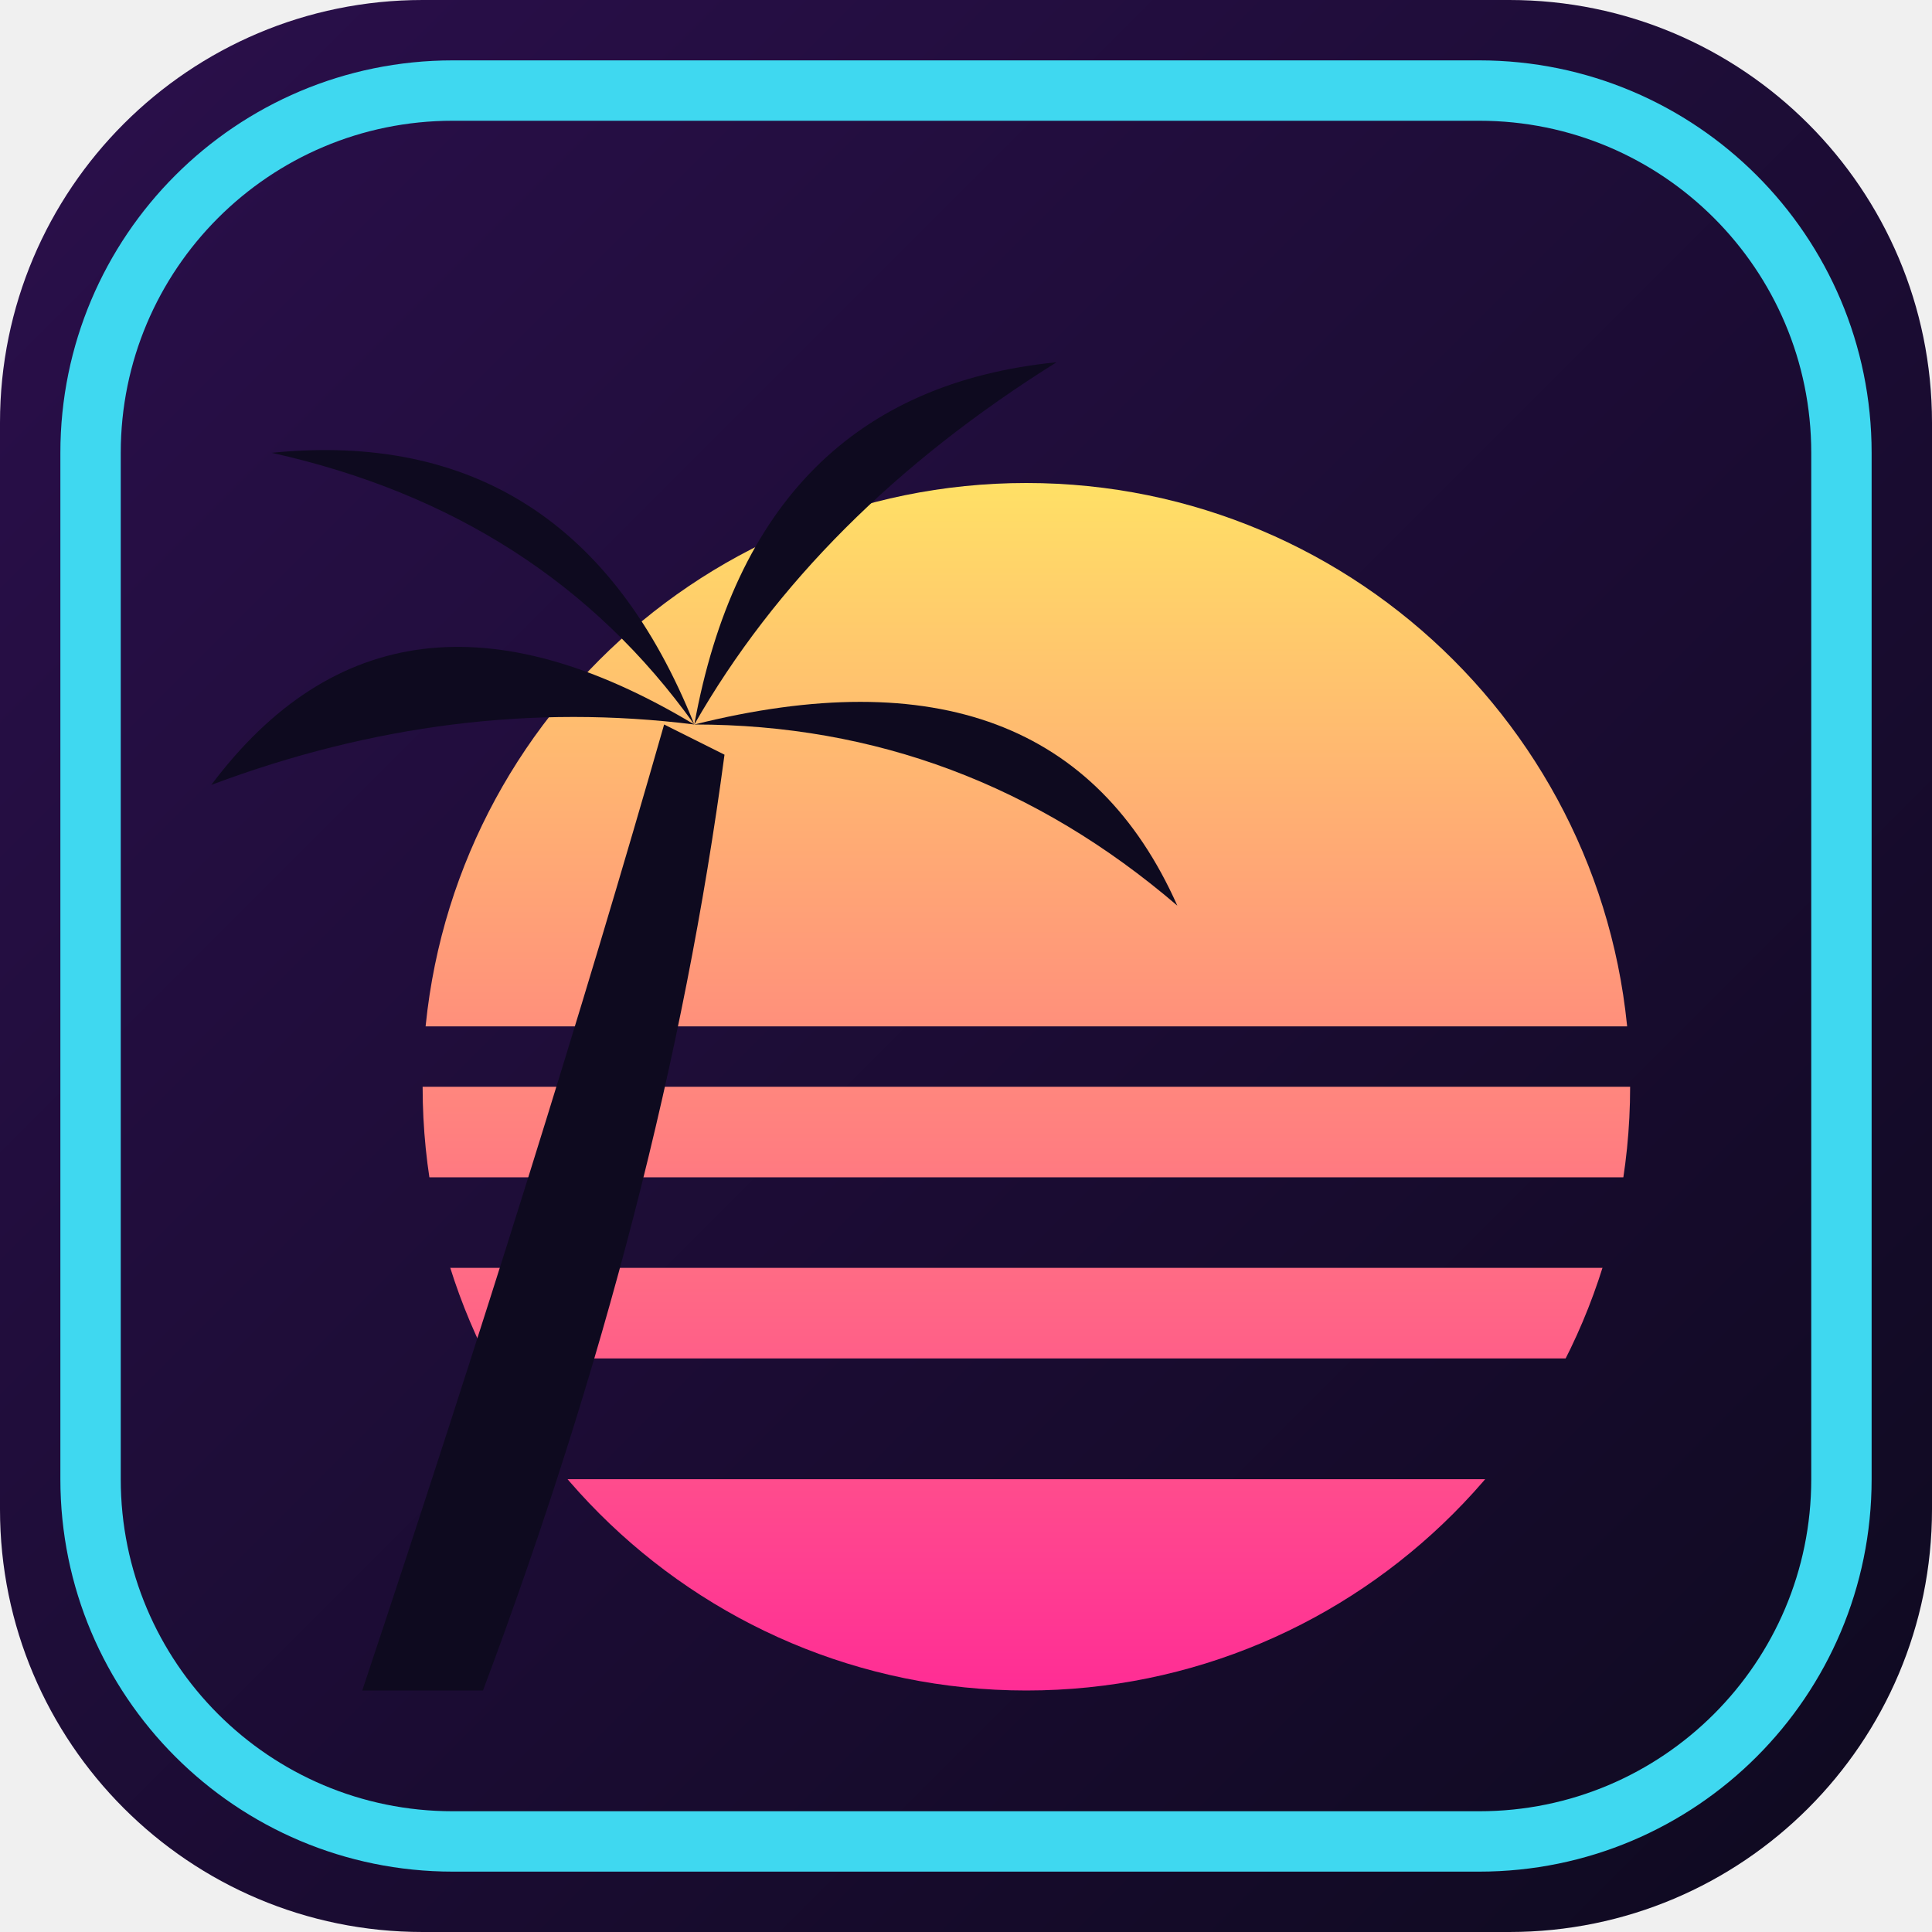
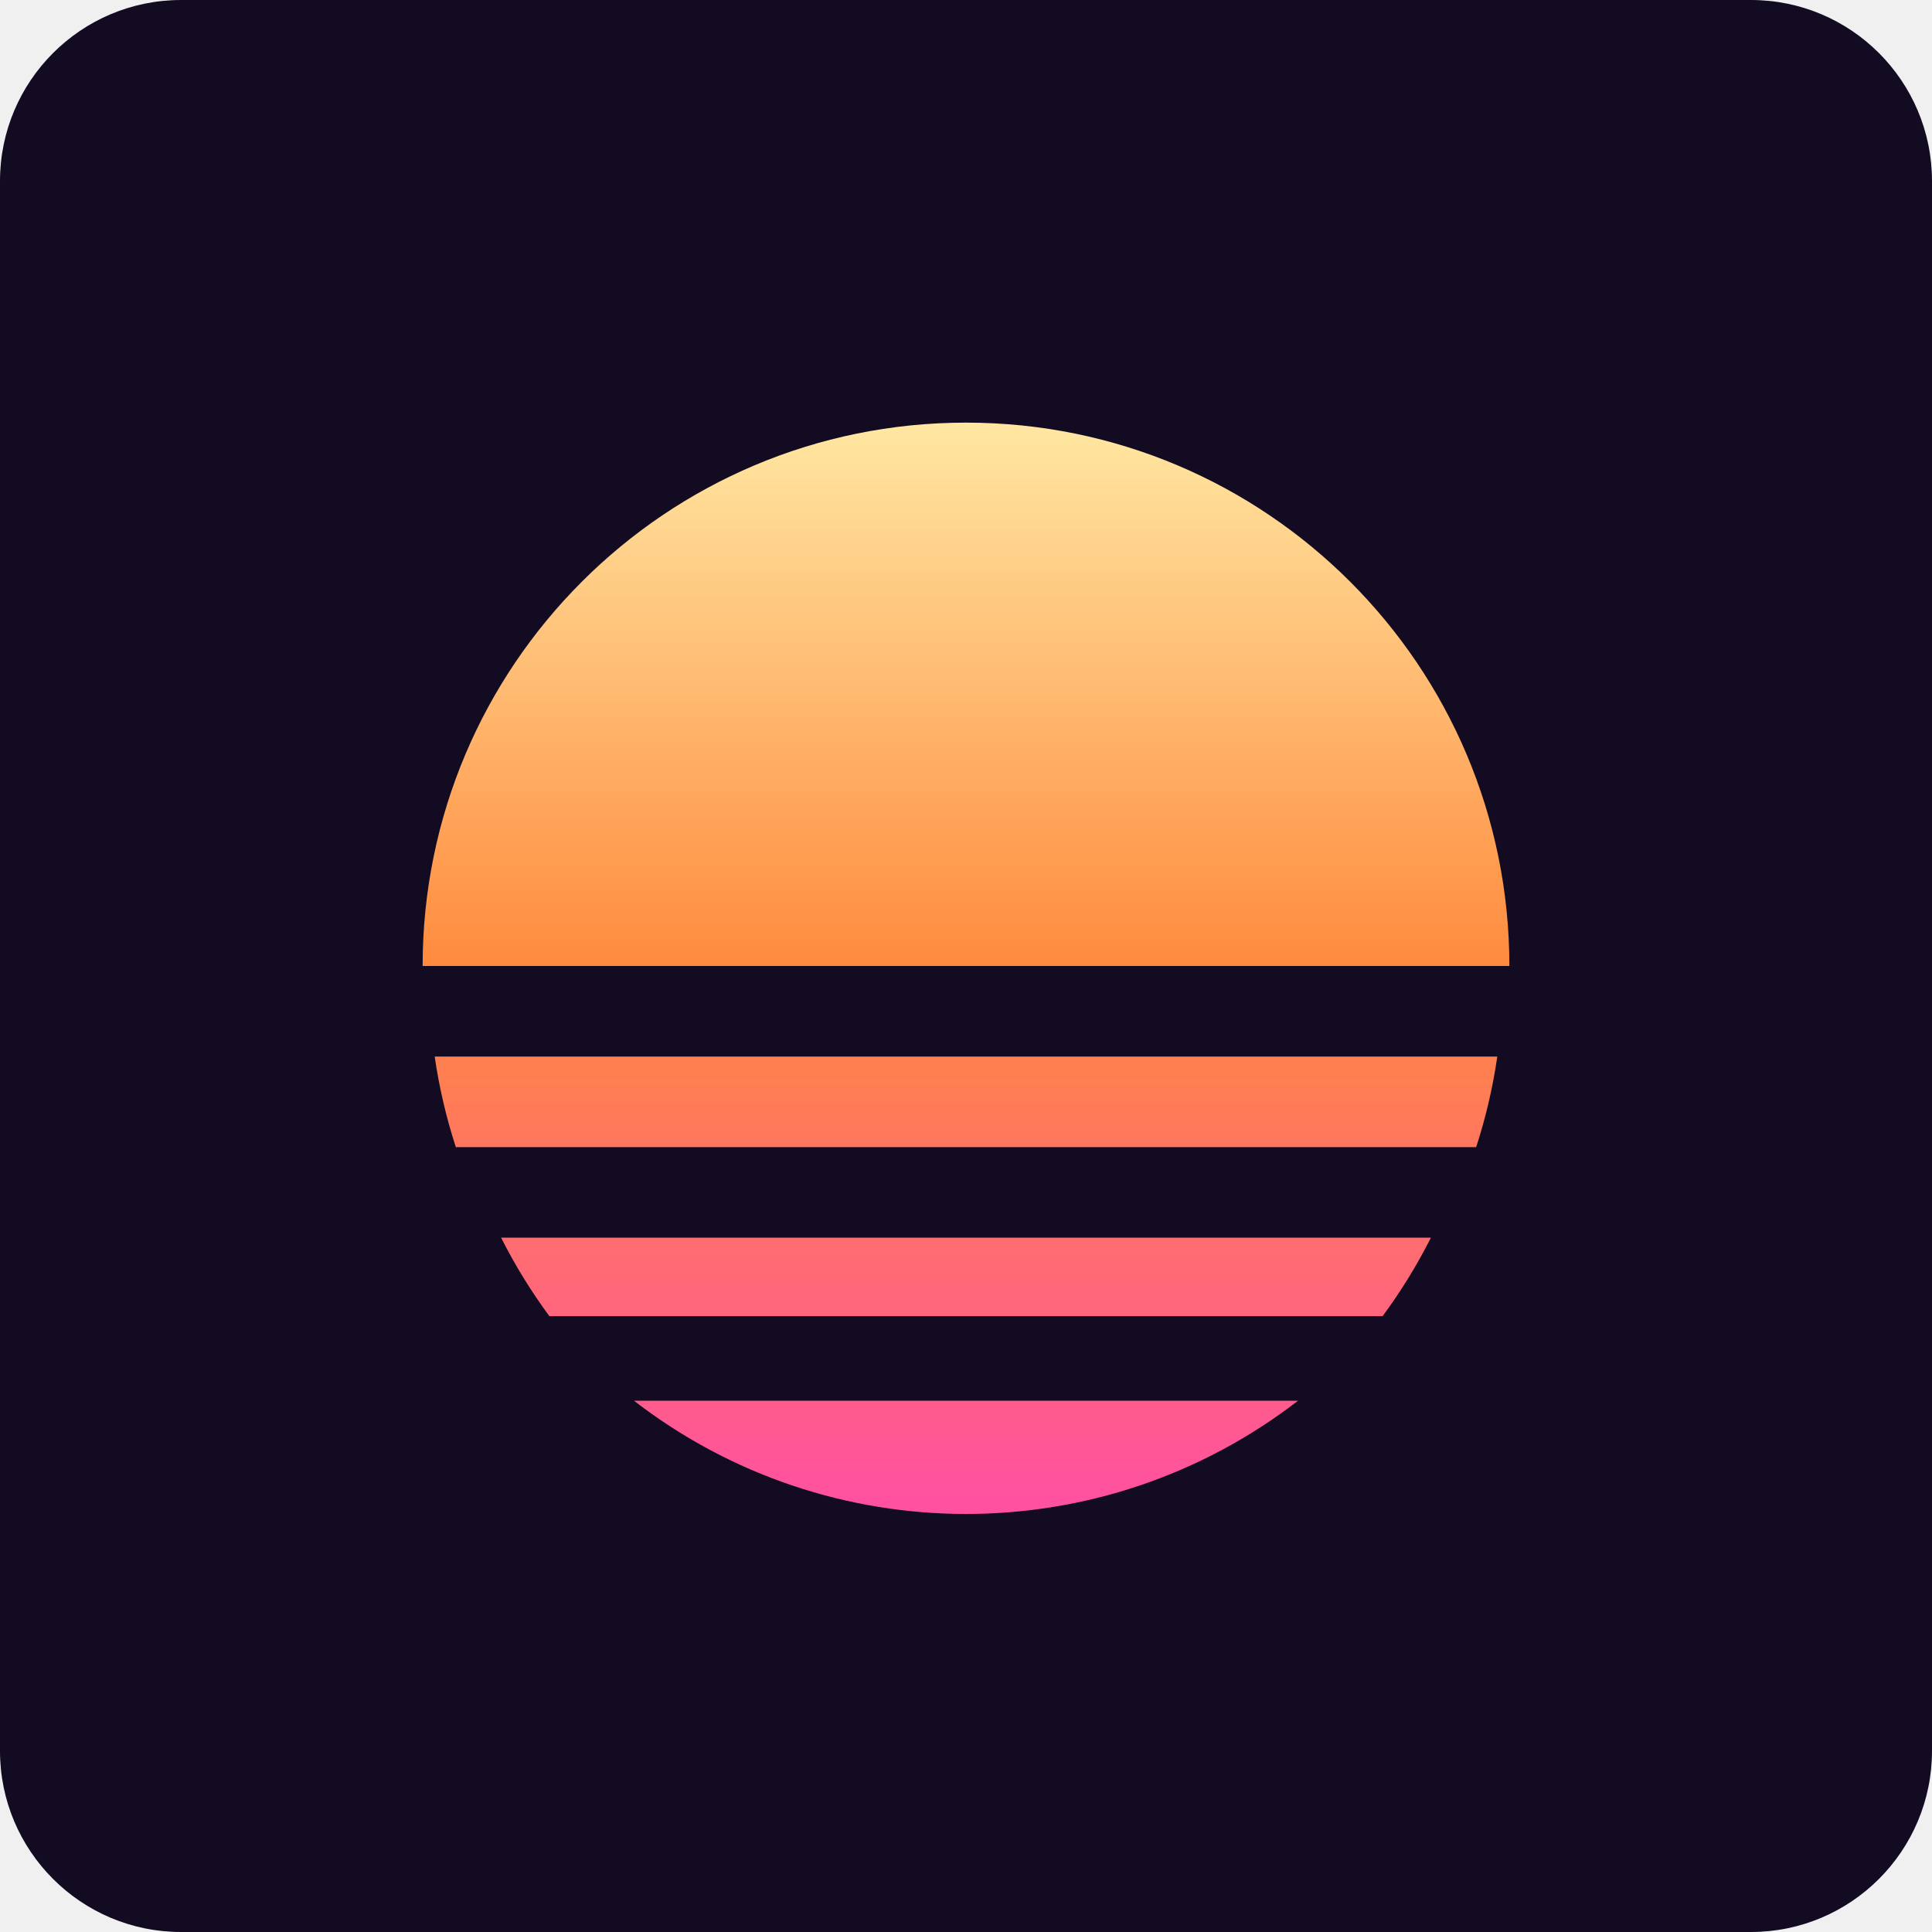
<svg xmlns="http://www.w3.org/2000/svg" viewBox="0 0 64 64" width="64" height="64">
  <defs>
-     <linearGradient id="l-fundo" x1="0" y1="0" x2="1" y2="1">
-       <stop offset="0" stop-color="#2B0F4C" />
-       <stop offset="1" stop-color="#0E0A1F" />
+     <linearGradient id="sol" x1="0" y1="0" x2="0" y2="1">
+       <stop offset="0" stop-color="#ffe8a3" />
+       <stop offset=".5" stop-color="#ff8a3d" />
+       <stop offset="1" stop-color="#ff4fa3" />
    </linearGradient>
-     <linearGradient id="l-sol" x1="0" y1="0" x2="0" y2="1">
-       <stop offset="0" stop-color="#FFE066" />
-       <stop offset="1" stop-color="#FF2D95" />
-     </linearGradient>
-     <mask id="l-mask">
-       <rect width="64" height="64" fill="#fff" />
-       <rect x="0" y="34" width="64" height="2" fill="#000" />
-       <rect x="0" y="39" width="64" height="3" fill="#000" />
-       <rect x="0" y="45" width="64" height="4" fill="#000" />
-     </mask>
  </defs>
-   <rect width="64" height="64" rx="14" fill="url(#l-fundo)" />
-   <circle cx="34" cy="36" r="20" fill="url(#l-sol)" mask="url(#l-mask)" />
-   <path d="M12 56 Q18 38 22 24 l2 1 Q22 40 16 56Z" fill="#0E0A1F" />
-   <g fill="#0E0A1F">
-     <path d="M23 24 q-10 -6 -16 2 q8 -3 16 -2Z" />
-     <path d="M23 24 q2 -11 12 -12 q-8 5 -12 12Z" />
-     <path d="M23 24 q12 -3 16 6 q-7 -6 -16 -6Z" />
-     <path d="M23 24 q-4 -10 -14 -9 q9 2 14 9Z" />
-   </g>
-   <rect x="3" y="3" width="58" height="58" rx="12" fill="none" stroke="#3FD8F0" stroke-width="2" />
+   <rect width="64" height="64" rx="6" fill="#120b22" />
+   <path transform="translate(12 12)" fill="url(#sol)" d="M20 2a18 18 0 0 1 18 18H2A18 18 0 0 1 20 2zM2.4 23h35.2a18 18 0 0 1-.7 3H3.1a18 18 0 0 1-.7-3zm2.2 6h30.8a18 18 0 0 1-1.6 2.6H6.2A18 18 0 0 1 4.6 29zm4.4 5.4h22a18 18 0 0 1-22 0z" />
</svg>
